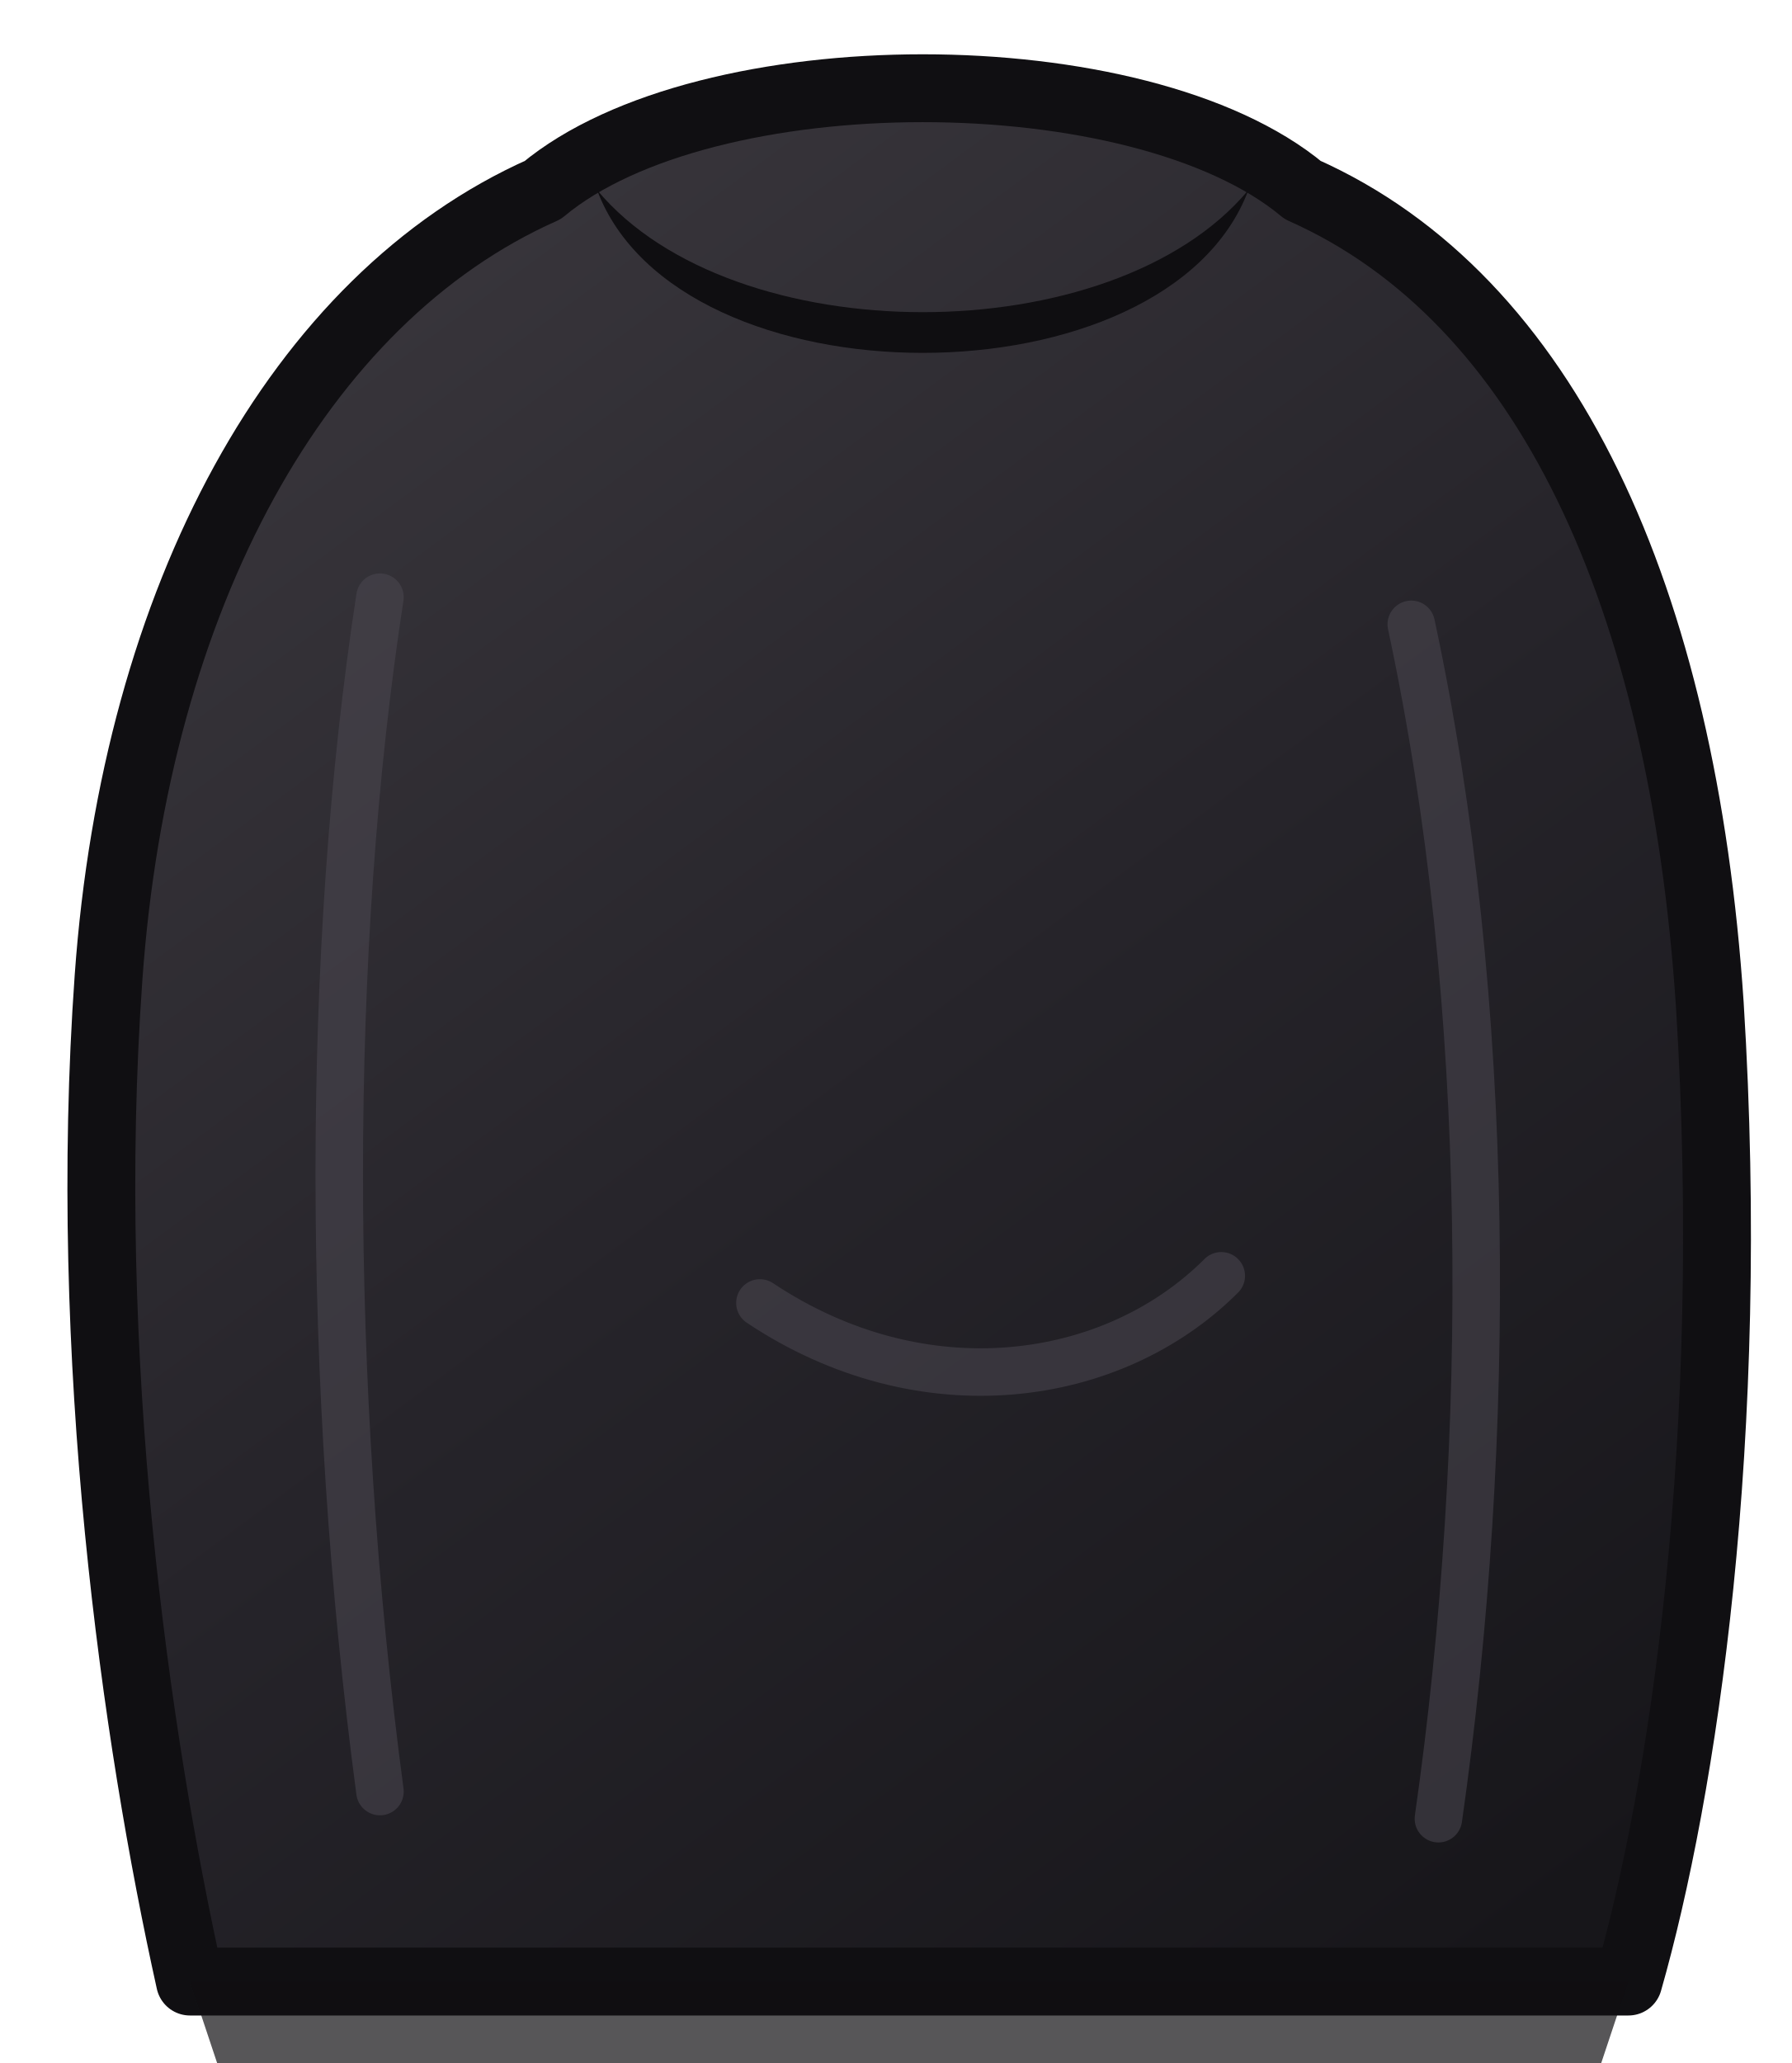
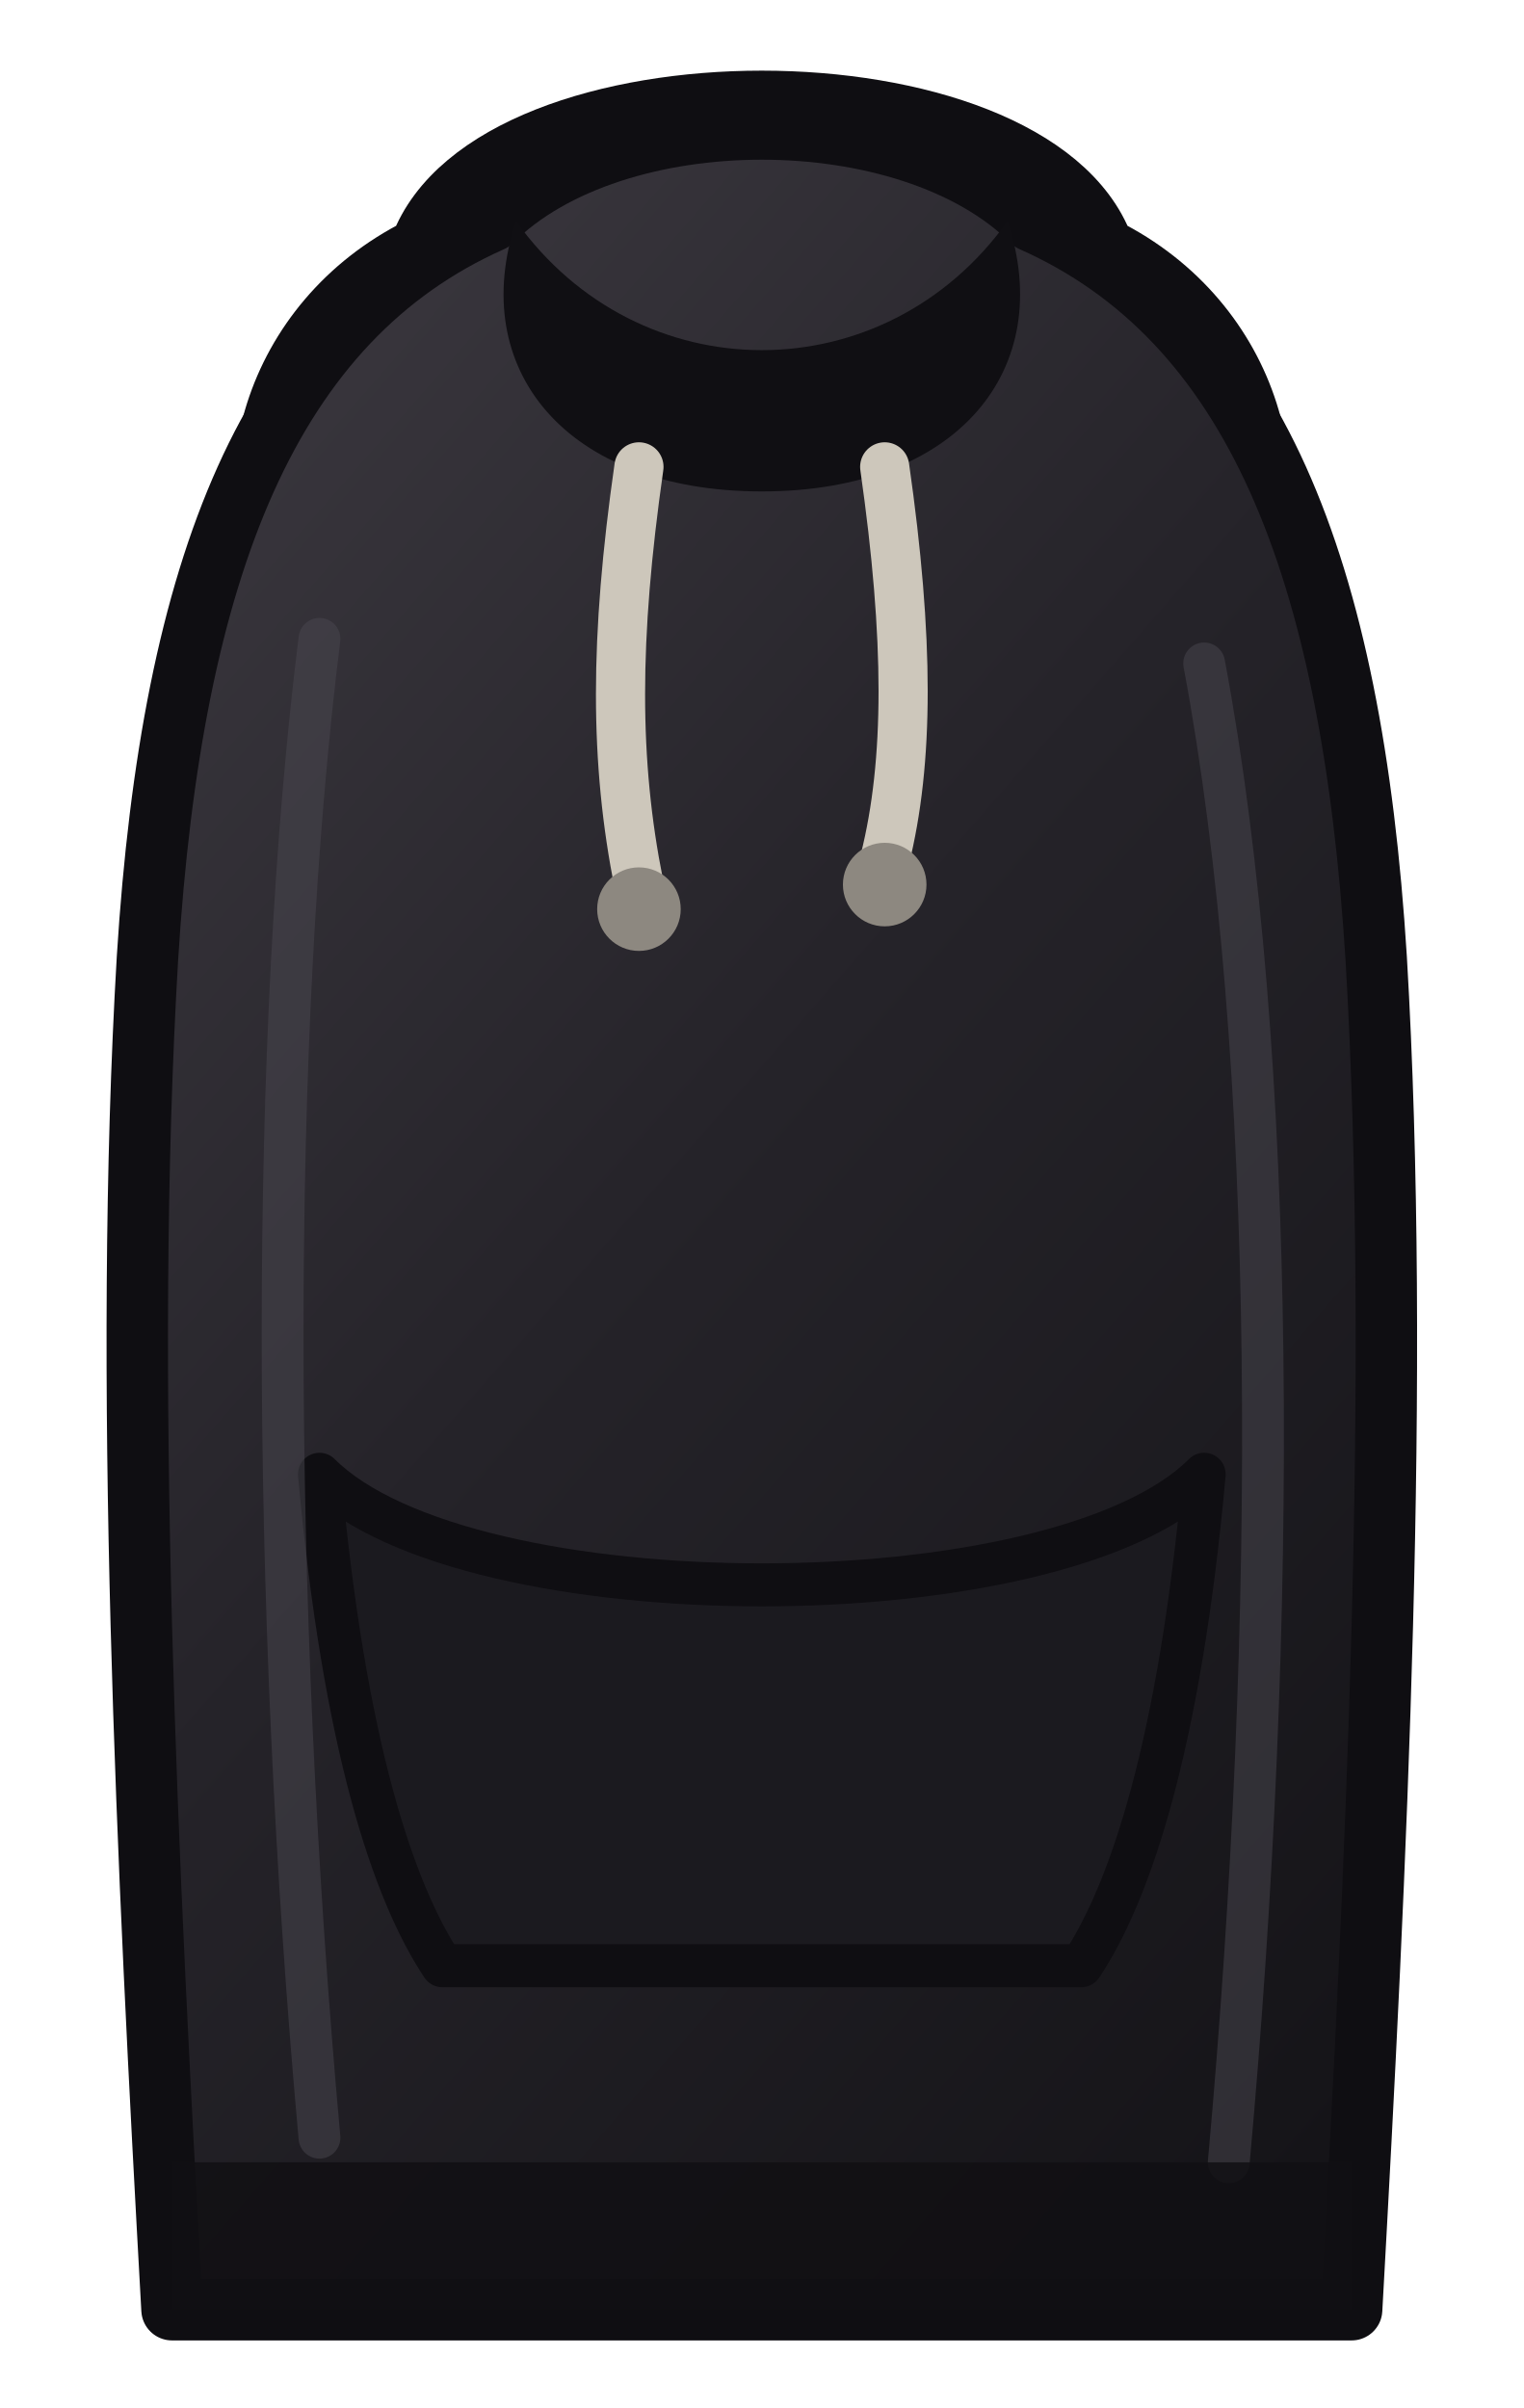
- <svg xmlns="http://www.w3.org/2000/svg" width="132" height="152" viewBox="0 0 132 152">
+ <svg xmlns="http://www.w3.org/2000/svg" width="124" height="196" viewBox="0 0 124 196">
  <defs>
-     <linearGradient id="obShirt" x1="0.2" y1="0" x2="0.85" y2="1">
-       <stop offset="0" stop-color="#3a373d" />
-       <stop offset="0.5" stop-color="#26242a" />
-       <stop offset="1" stop-color="#17161a" />
+     <linearGradient id="obHood" x1="0.2" y1="0" x2="0.85" y2="1">
+       <stop offset="0" stop-color="#3a373e" />
+       <stop offset="0.45" stop-color="#252329" />
+       <stop offset="1" stop-color="#151418" />
    </linearGradient>
  </defs>
-   <path d="M40 14 C52 4 84 4 96 14 C114 22 124 44 126 74 C128 106 124 132 120 146 L14 146 C10 128 6 100 8 72 C10 44 22 22 40 14Z" fill="url(#obShirt)" stroke="#100f12" stroke-width="5" stroke-linejoin="round" />
-   <path d="M44 14 C54 26 82 26 92 14 C86 30 50 30 44 14Z" fill="#0f0e11" />
-   <g stroke="#4a4750" stroke-width="3.5" stroke-linecap="round" opacity="0.55" fill="none">
-     <path d="M28 44 C24 70 24 102 28 132" />
-     <path d="M104 46 C110 74 110 106 106 134" />
-     <path d="M56 96 C68 104 82 102 90 94" />
+   <path d="M34 20 C40 4 84 4 90 20 C102 26 106 40 100 50 C92 34 32 34 24 50 C18 40 22 26 34 20Z" fill="#1b1a1f" stroke="#0f0e12" stroke-width="4.5" stroke-linejoin="round" />
+   <path d="M40 18 C50 8 74 8 84 18 C102 26 110 46 112 78 C114 112 112 152 110 188 L14 188 C12 152 10 112 12 78 C14 46 22 26 40 18Z" fill="url(#obHood)" stroke="#0f0e12" stroke-width="5" stroke-linejoin="round" />
+   <path d="M42 18 C52 32 72 32 82 18 C86 30 78 40 62 40 C46 40 38 30 42 18Z" fill="#100f13" />
+   <g stroke="#cdc7bb" stroke-width="4" stroke-linecap="round">
+     <path d="M52 38 C50 52 50 62 52 72" />
+     <path d="M72 38 C74 52 74 62 72 70" />
  </g>
-   <path d="M14 146 L120 146 L118 152 L16 152Z" fill="#0f0e11" opacity="0.7" />
+   <circle cx="52" cy="74" r="3.4" fill="#8d8880" />
+   <circle cx="72" cy="72" r="3.4" fill="#8d8880" />
+   <path d="M26 120 C28 142 32 154 36 160 L88 160 C92 154 96 142 98 120 C86 132 38 132 26 120Z" fill="#1b1a1f" stroke="#0f0e12" stroke-width="3.5" stroke-linejoin="round" />
+   <g stroke="#4a4750" stroke-width="3.4" stroke-linecap="round" fill="none" opacity="0.5">
+     <path d="M26 52 C22 84 22 130 26 174" />
+     <path d="M98 54 C104 86 104 132 100 176" />
+   </g>
+   <path d="M14 176 L110 176 L110 188 L14 188Z" fill="#100f13" opacity="0.85" />
</svg>
